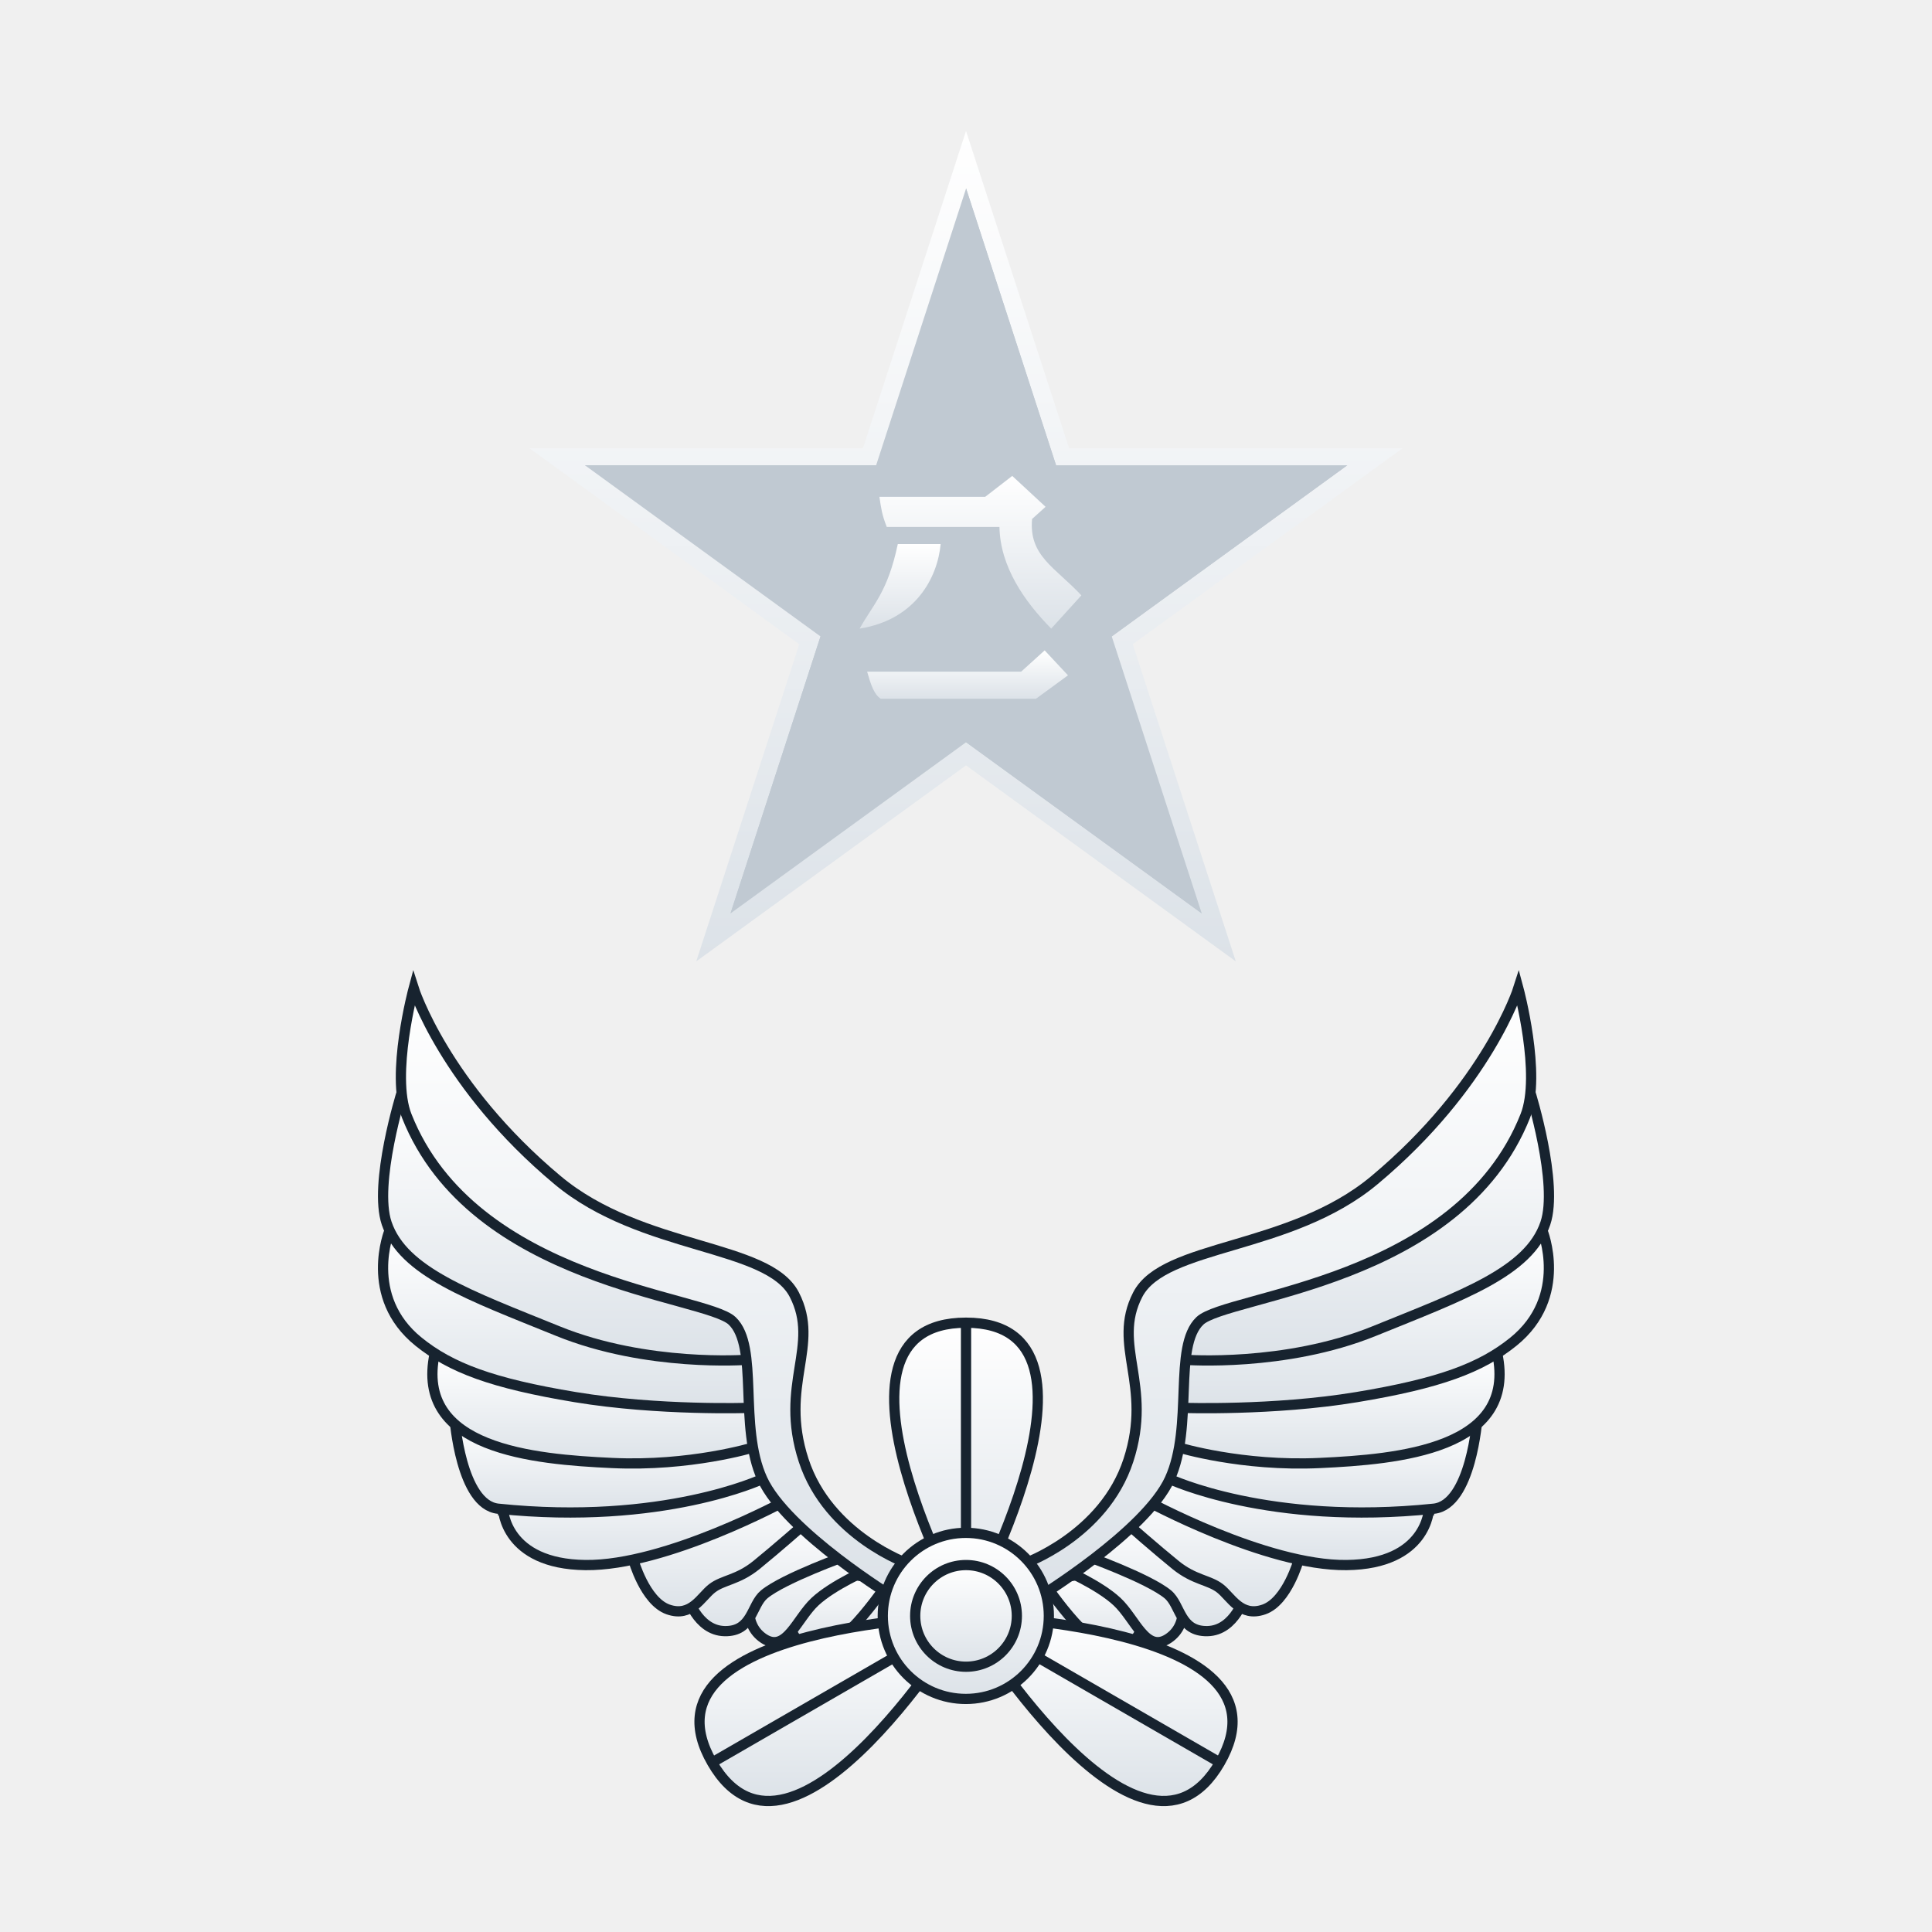
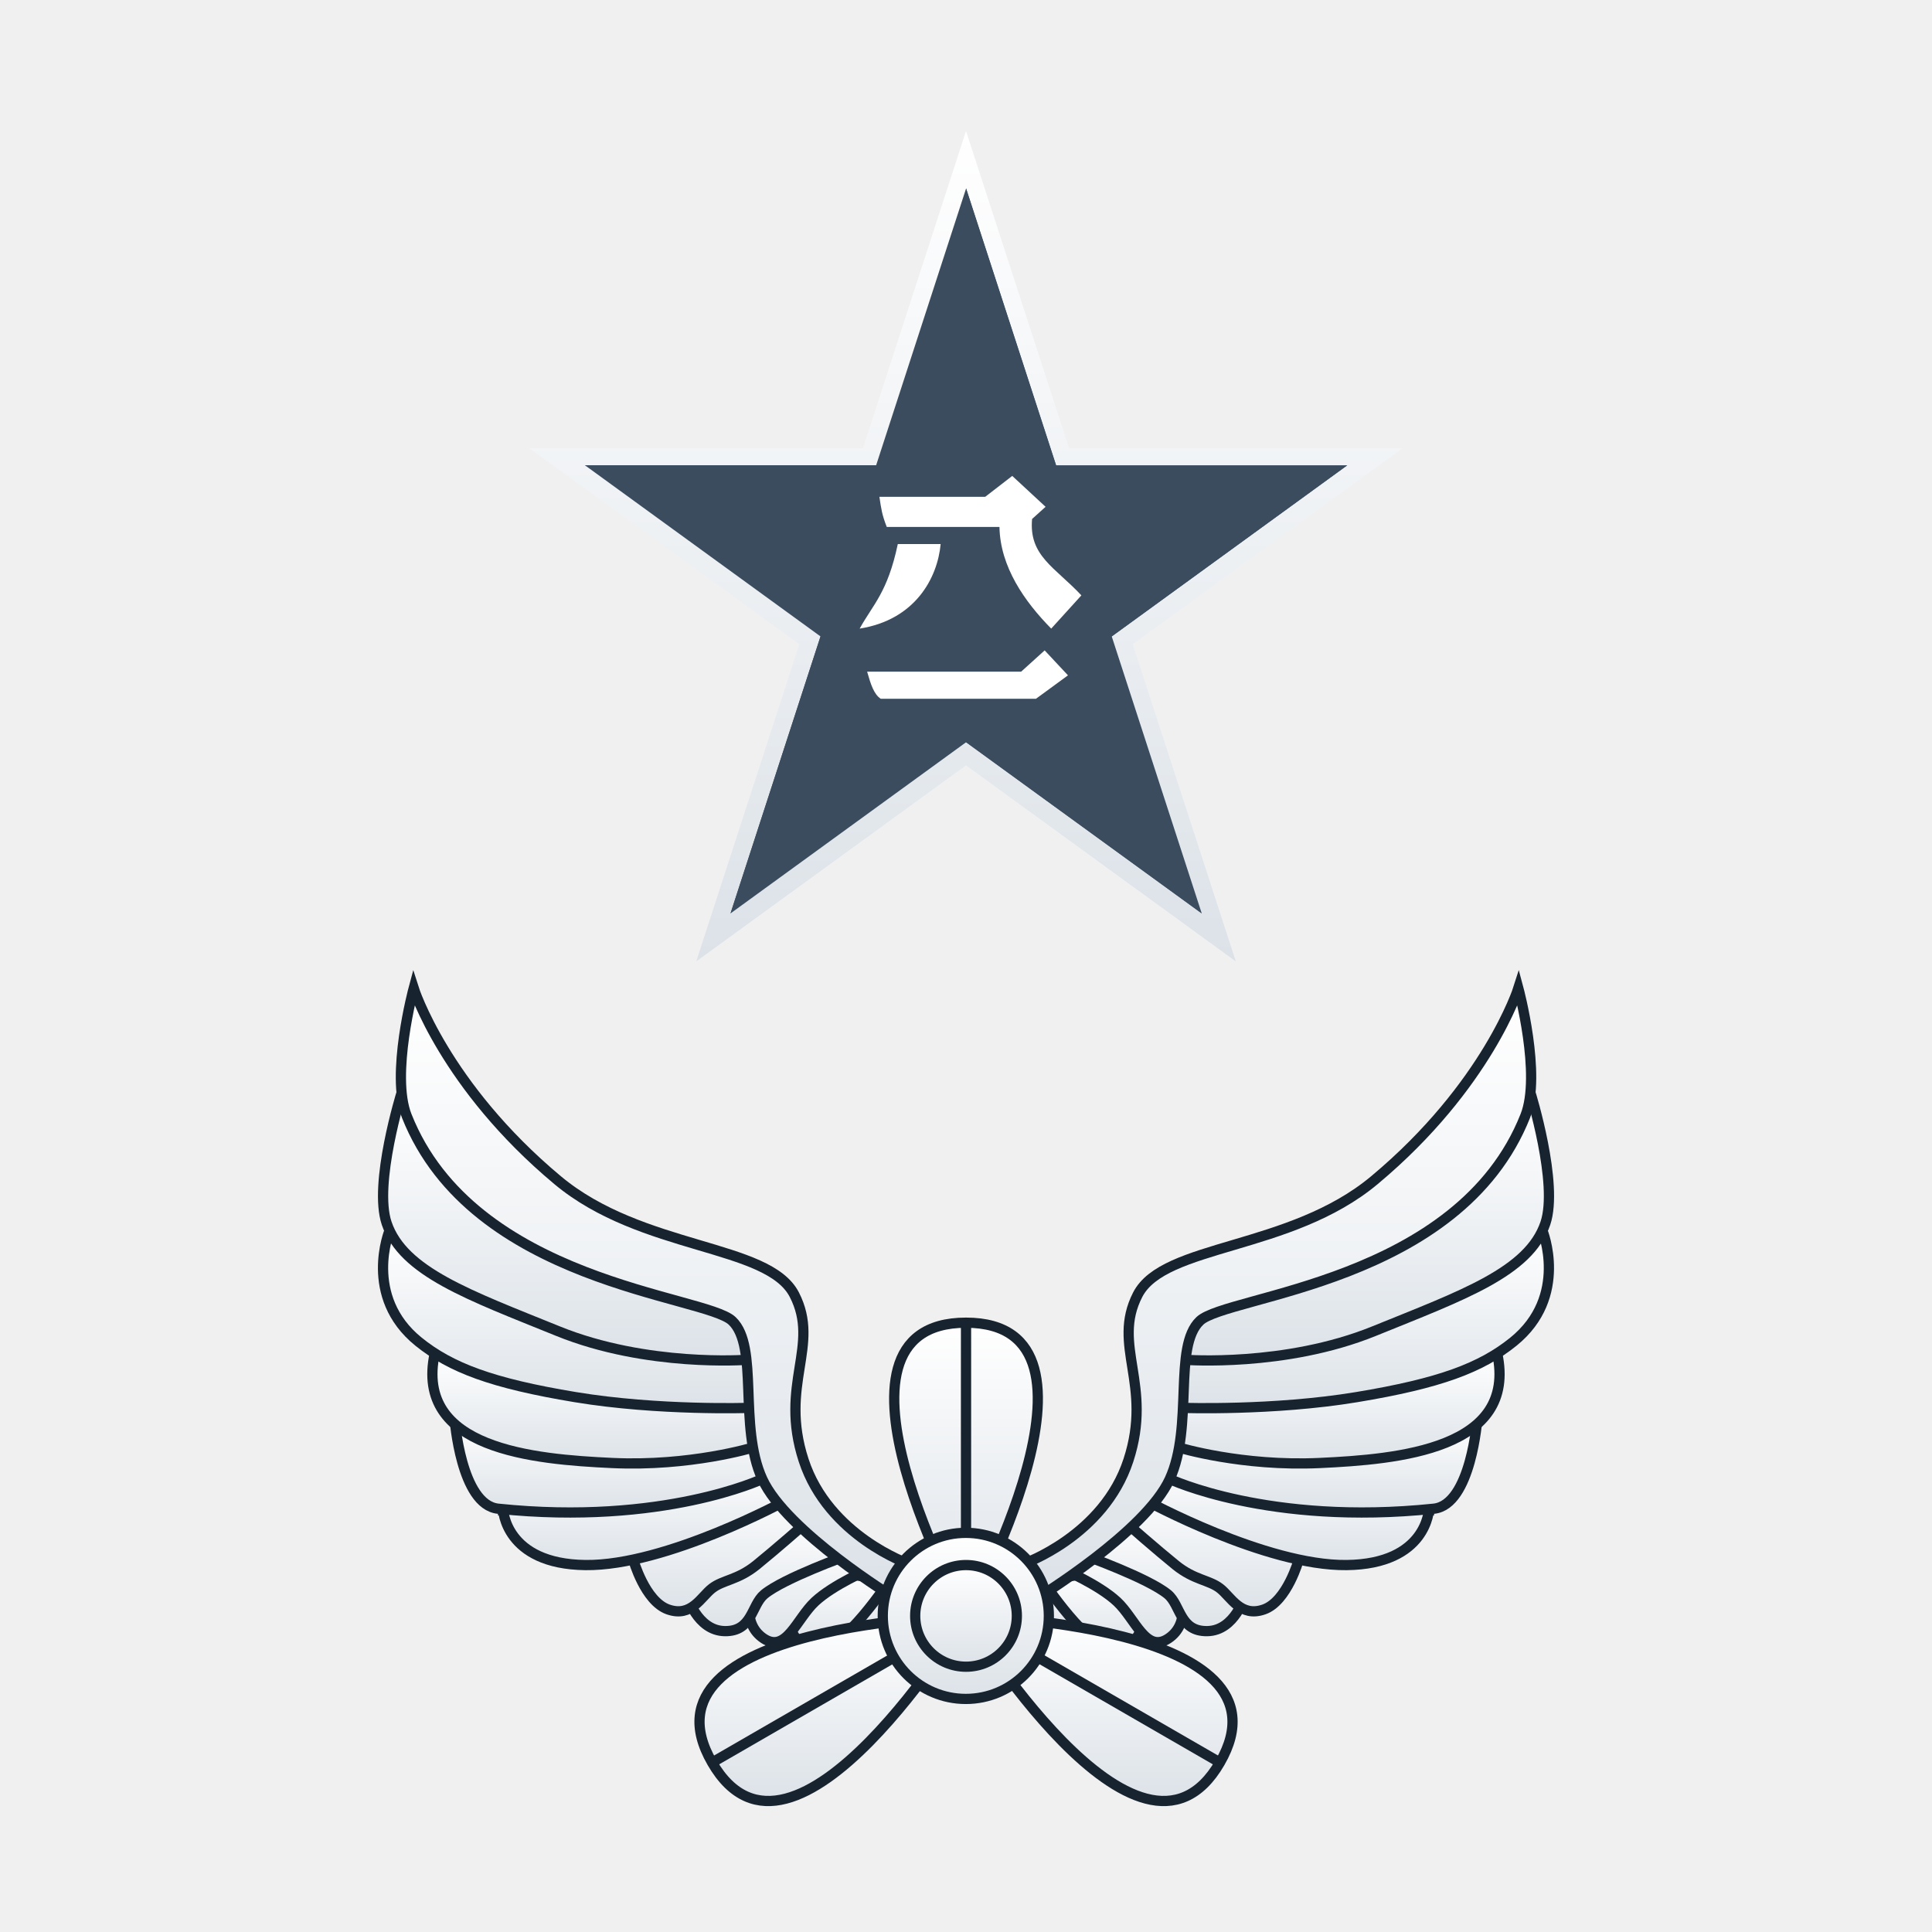
<svg xmlns="http://www.w3.org/2000/svg" width="256" height="256" viewBox="0 0 256 256">
  <defs>
    <linearGradient id="white" x1="0" y1="0" x2="0" y2="1">
      <stop stop-color="#ffffff" />
      <stop offset="1" stop-color="#dce2e8" />
    </linearGradient>
  </defs>
  <svg x="16" y="16" width="224" height="224" viewBox="105.394 133.97 116.008 165.303" preserveAspectRatio="xMidYMid meet">
    <g id="b">
      <path id="c" d="M206.09,165.99l-69.07,50.18,26.38-81.2,26.38,81.2-69.07-50.18" fill="url(#white)" />
-       <path id="d" d="M200.68,167.66l-60.31,43.82,23.04-70.9,23.04,70.9-60.31-43.82" fill="#c0c9d2" />
-       <polygon points="140.37 211.48 163.4 180.03 149.17 184.4 140.37 211.48" fill="#c0c9d2" />
-       <polygon points="126.13 167.66 163.4 180.03 154.61 167.66 126.13 167.66" fill="#c0c9d2" />
-       <polygon points="163.4 140.59 163.4 180.03 172.2 167.66 163.4 140.59" fill="#c0c9d2" />
-       <polygon points="200.68 167.66 163.4 180.03 177.64 184.4 200.68 167.66" fill="#c0c9d2" />
-       <polygon points="186.45 211.48 163.4 180.03 163.4 194.74 186.45 211.48" fill="#c0c9d2" />
-       <path id="e" d="M153,183.63c5.43-.86,7.61-4.94,7.92-8.27h-4.19c-1,4.75-2.44,5.92-3.73,8.27h0Z" fill="url(#white)" />
-       <path id="f" d="M154.93,170.74c.18,1.2,.25,1.75,.72,2.95h11.02c.07,3.9,2.46,7.3,5.06,9.94l2.95-3.25c-2.58-2.76-5.15-3.85-4.82-7.47l1.32-1.19-3.26-3.02-2.64,2.04h-10.35Z" fill="url(#white)" />
-       <path id="g" d="M153.73,187.84h15.06l2.3-2.08,2.28,2.44-3.13,2.29h-15.18c-.67-.44-.98-1.42-1.33-2.65h0Z" fill="url(#white)" />
+       <path id="d" d="M200.68,167.66l-60.31,43.82,23.04-70.9,23.04,70.9-60.31-43.82" fill="#3b4c5f" />
+       <polygon points="140.37 211.48 163.4 180.03 149.17 184.4 140.37 211.48" fill="#3b4c5f" />
+       <polygon points="126.13 167.66 163.4 180.03 154.61 167.66 126.13 167.66" fill="#3b4c5f" />
+       <polygon points="163.4 140.59 163.4 180.03 172.2 167.66 163.4 140.59" fill="#3b4c5f" />
+       <polygon points="200.68 167.66 163.4 180.03 177.64 184.4 200.68 167.66" fill="#3b4c5f" />
+       <polygon points="186.45 211.48 163.4 180.03 163.4 194.74 186.45 211.48" fill="#3b4c5f" />
+       <path id="e" d="M153,183.63c5.43-.86,7.61-4.94,7.92-8.27h-4.19c-1,4.75-2.44,5.92-3.73,8.27h0Z" fill="#ffffff" />
+       <path id="f" d="M154.93,170.74c.18,1.2,.25,1.75,.72,2.95h11.02c.07,3.9,2.46,7.3,5.06,9.94l2.95-3.25c-2.58-2.76-5.15-3.85-4.82-7.47l1.32-1.19-3.26-3.02-2.64,2.04h-10.35Z" fill="#ffffff" />
+       <path id="g" d="M153.73,187.84h15.06l2.3-2.08,2.28,2.44-3.13,2.29h-15.18c-.67-.44-.98-1.42-1.33-2.65h0Z" fill="#ffffff" />
    </g>
    <g>
      <g>
        <polygon points="150.61 281.88 156.92 282.23 157.36 276.18 153.07 278.43 150.61 281.88" fill="url(#white)" stroke="#17232f" stroke-miterlimit="10" />
        <path d="M155.87,276.77s-4.41,6.71-6.96,6.71-3.07-3.35-3.07-3.35l5.02-4.26,5.02,.91h0Z" fill="url(#white)" stroke="#17232f" stroke-miterlimit="10" />
        <path d="M153.91,275.62s-3.49,1.49-5.28,3.16-2.81,5.05-5,3.61-1.27-4.39-1.27-4.39l9.74-5.42,1.82,3.04h-.01Z" fill="url(#white)" stroke="#17232f" stroke-miterlimit="10" />
        <path d="M151.85,274.24s-6.27,2.24-8.18,3.82c-1.28,1.06-1.15,3.65-3.87,3.6s-3.69-3.52-3.69-3.52l10.64-8.08,4.16,2.19,.93,1.99h0Z" fill="url(#white)" stroke="#17232f" stroke-miterlimit="10" />
        <path d="M147.74,271.08s-3.01,2.64-4.84,4.12-3.26,1.44-4.34,2.28-2.01,2.86-4.29,2.06-3.41-4.88-3.41-4.88l14.97-7.64,1.9,4.06h0Z" fill="url(#white)" stroke="#17232f" stroke-miterlimit="10" />
        <path d="M118.13,269.73s.17,5.38,8.06,5.47c7.89,.09,19.65-6.33,19.65-6.33l-4.16-3.82-23.55,4.69h0Z" fill="url(#white)" stroke="#17232f" stroke-miterlimit="10" />
        <path d="M143.47,266.79s-9.7,4.58-25.82,2.9c-3.66-.38-4.26-8.83-4.26-8.83,0,0,9.52,4.83,15.67,3.71s15.13-1.66,15.13-1.66l-.72,3.88Z" fill="url(#white)" stroke="#17232f" stroke-miterlimit="10" />
        <path d="M142.56,263.71s-6.13,1.87-13.77,1.51-19.36-1.34-17.34-10.72l33.18,5.18-2.07,4.03Z" fill="url(#white)" stroke="#17232f" stroke-miterlimit="10" />
        <path d="M142.18,259.83s-8.82,.3-16.98-1.05-12.18-2.88-15.33-5.42c-5.48-4.43-2.84-10.87-2.84-10.87l36.63,12.7-1.49,4.64h0Z" fill="url(#white)" stroke="#17232f" stroke-miterlimit="10" />
        <path d="M108.21,229.01s9.42,13.69,16.12,15.92c6.7,2.23,19.86,5.99,19.86,5.99l-2.26,4.21s-9.72,.73-18.42-2.8-15.15-5.8-16.76-10.55c-1.31-3.86,1.46-12.77,1.46-12.77Z" fill="url(#white)" stroke="#17232f" stroke-miterlimit="10" />
        <path d="M157.81,275.09s-7.87-2.72-10.29-10.14,1.66-11.2-.91-16.19-14.88-4.29-23.15-11.2c-11.05-9.23-14.07-18.76-14.07-18.76,0,0-2.28,8.46-.68,12.48,6.48,16.35,29.17,17.53,31.82,20.04s.59,10.31,2.95,15.47,12.96,11.64,12.96,11.64l1.37-3.34Z" fill="url(#white)" stroke="#17232f" stroke-miterlimit="10" />
      </g>
      <g>
        <polygon points="176.19 281.88 169.87 282.23 169.44 276.18 173.73 278.43 176.19 281.88" fill="url(#white)" stroke="#17232f" stroke-miterlimit="10" />
        <path d="M170.93,276.77s4.41,6.71,6.96,6.71,3.07-3.35,3.07-3.35l-5.02-4.26-5.02,.91h0Z" fill="url(#white)" stroke="#17232f" stroke-miterlimit="10" />
        <path d="M172.89,275.62s3.49,1.49,5.28,3.16,2.81,5.05,5,3.61,1.27-4.39,1.27-4.39l-9.74-5.42-1.82,3.04h.01Z" fill="url(#white)" stroke="#17232f" stroke-miterlimit="10" />
        <path d="M174.95,274.24s6.27,2.24,8.18,3.82c1.28,1.06,1.15,3.65,3.87,3.6s3.69-3.52,3.69-3.52l-10.64-8.08-4.16,2.19-.93,1.99h-.01Z" fill="url(#white)" stroke="#17232f" stroke-miterlimit="10" />
        <path d="M179.06,271.08s3.01,2.64,4.84,4.12,3.26,1.44,4.34,2.28,2.01,2.86,4.29,2.06,3.41-4.88,3.41-4.88l-14.97-7.64-1.9,4.06h0Z" fill="url(#white)" stroke="#17232f" stroke-miterlimit="10" />
        <path d="M208.67,269.73s-.17,5.38-8.06,5.47-19.65-6.33-19.65-6.33l4.16-3.82,23.55,4.69h0Z" fill="url(#white)" stroke="#17232f" stroke-miterlimit="10" />
        <path d="M183.32,266.79s9.7,4.58,25.82,2.9c3.66-.38,4.26-8.83,4.26-8.83,0,0-9.52,4.83-15.67,3.71s-15.13-1.66-15.13-1.66l.72,3.88Z" fill="url(#white)" stroke="#17232f" stroke-miterlimit="10" />
        <path d="M184.23,263.71s6.13,1.87,13.77,1.51,19.36-1.34,17.34-10.72l-33.18,5.18,2.07,4.03h0Z" fill="url(#white)" stroke="#17232f" stroke-miterlimit="10" />
        <path d="M184.61,259.83s8.82,.3,16.98-1.05,12.18-2.88,15.33-5.42c5.48-4.43,2.84-10.87,2.84-10.87l-36.63,12.7,1.49,4.64h0Z" fill="url(#white)" stroke="#17232f" stroke-miterlimit="10" />
        <path d="M218.59,229.01s-9.42,13.69-16.12,15.92-19.86,5.99-19.86,5.99l2.26,4.21s9.72,.73,18.42-2.8,15.15-5.8,16.76-10.55c1.31-3.86-1.46-12.77-1.46-12.77h0Z" fill="url(#white)" stroke="#17232f" stroke-miterlimit="10" />
        <path d="M168.99,275.09s7.87-2.72,10.29-10.14-1.66-11.2,.91-16.19,14.88-4.29,23.15-11.2c11.05-9.23,14.07-18.76,14.07-18.76,0,0,2.28,8.46,.68,12.48-6.48,16.35-29.17,17.53-31.82,20.04s-.59,10.31-2.95,15.47-12.96,11.64-12.96,11.64l-1.37-3.34h0Z" fill="url(#white)" stroke="#17232f" stroke-miterlimit="10" />
      </g>
      <g>
        <path d="M163.4,280.17s15.8-28.67,0-28.67,0,28.67,0,28.67Z" fill="url(#white)" stroke="#17232f" stroke-miterlimit="10" />
        <line x1="163.4" y1="251.5" x2="163.4" y2="280.17" fill="none" stroke="#17232f" stroke-miterlimit="10" />
      </g>
      <g>
        <path d="M163.4,280.17s-32.73,.65-24.83,14.34c7.9,13.68,24.83-14.34,24.83-14.34Z" fill="url(#white)" stroke="#17232f" stroke-miterlimit="10" />
        <line x1="138.57" y1="294.51" x2="163.4" y2="280.17" fill="none" stroke="#17232f" stroke-miterlimit="10" />
      </g>
      <g>
        <path d="M163.4,280.17s16.93,28.02,24.83,14.34c7.9-13.68-24.83-14.34-24.83-14.34Z" fill="url(#white)" stroke="#17232f" stroke-miterlimit="10" />
        <line x1="188.23" y1="294.51" x2="163.4" y2="280.17" fill="none" stroke="#17232f" stroke-miterlimit="10" />
      </g>
      <circle cx="163.38" cy="280.17" r="8.12" fill="url(#white)" stroke="#17232f" stroke-miterlimit="10" />
      <circle cx="163.4" cy="280.17" r="4.97" fill="url(#white)" stroke="#17232f" stroke-miterlimit="10" />
    </g>
  </svg>
</svg>
